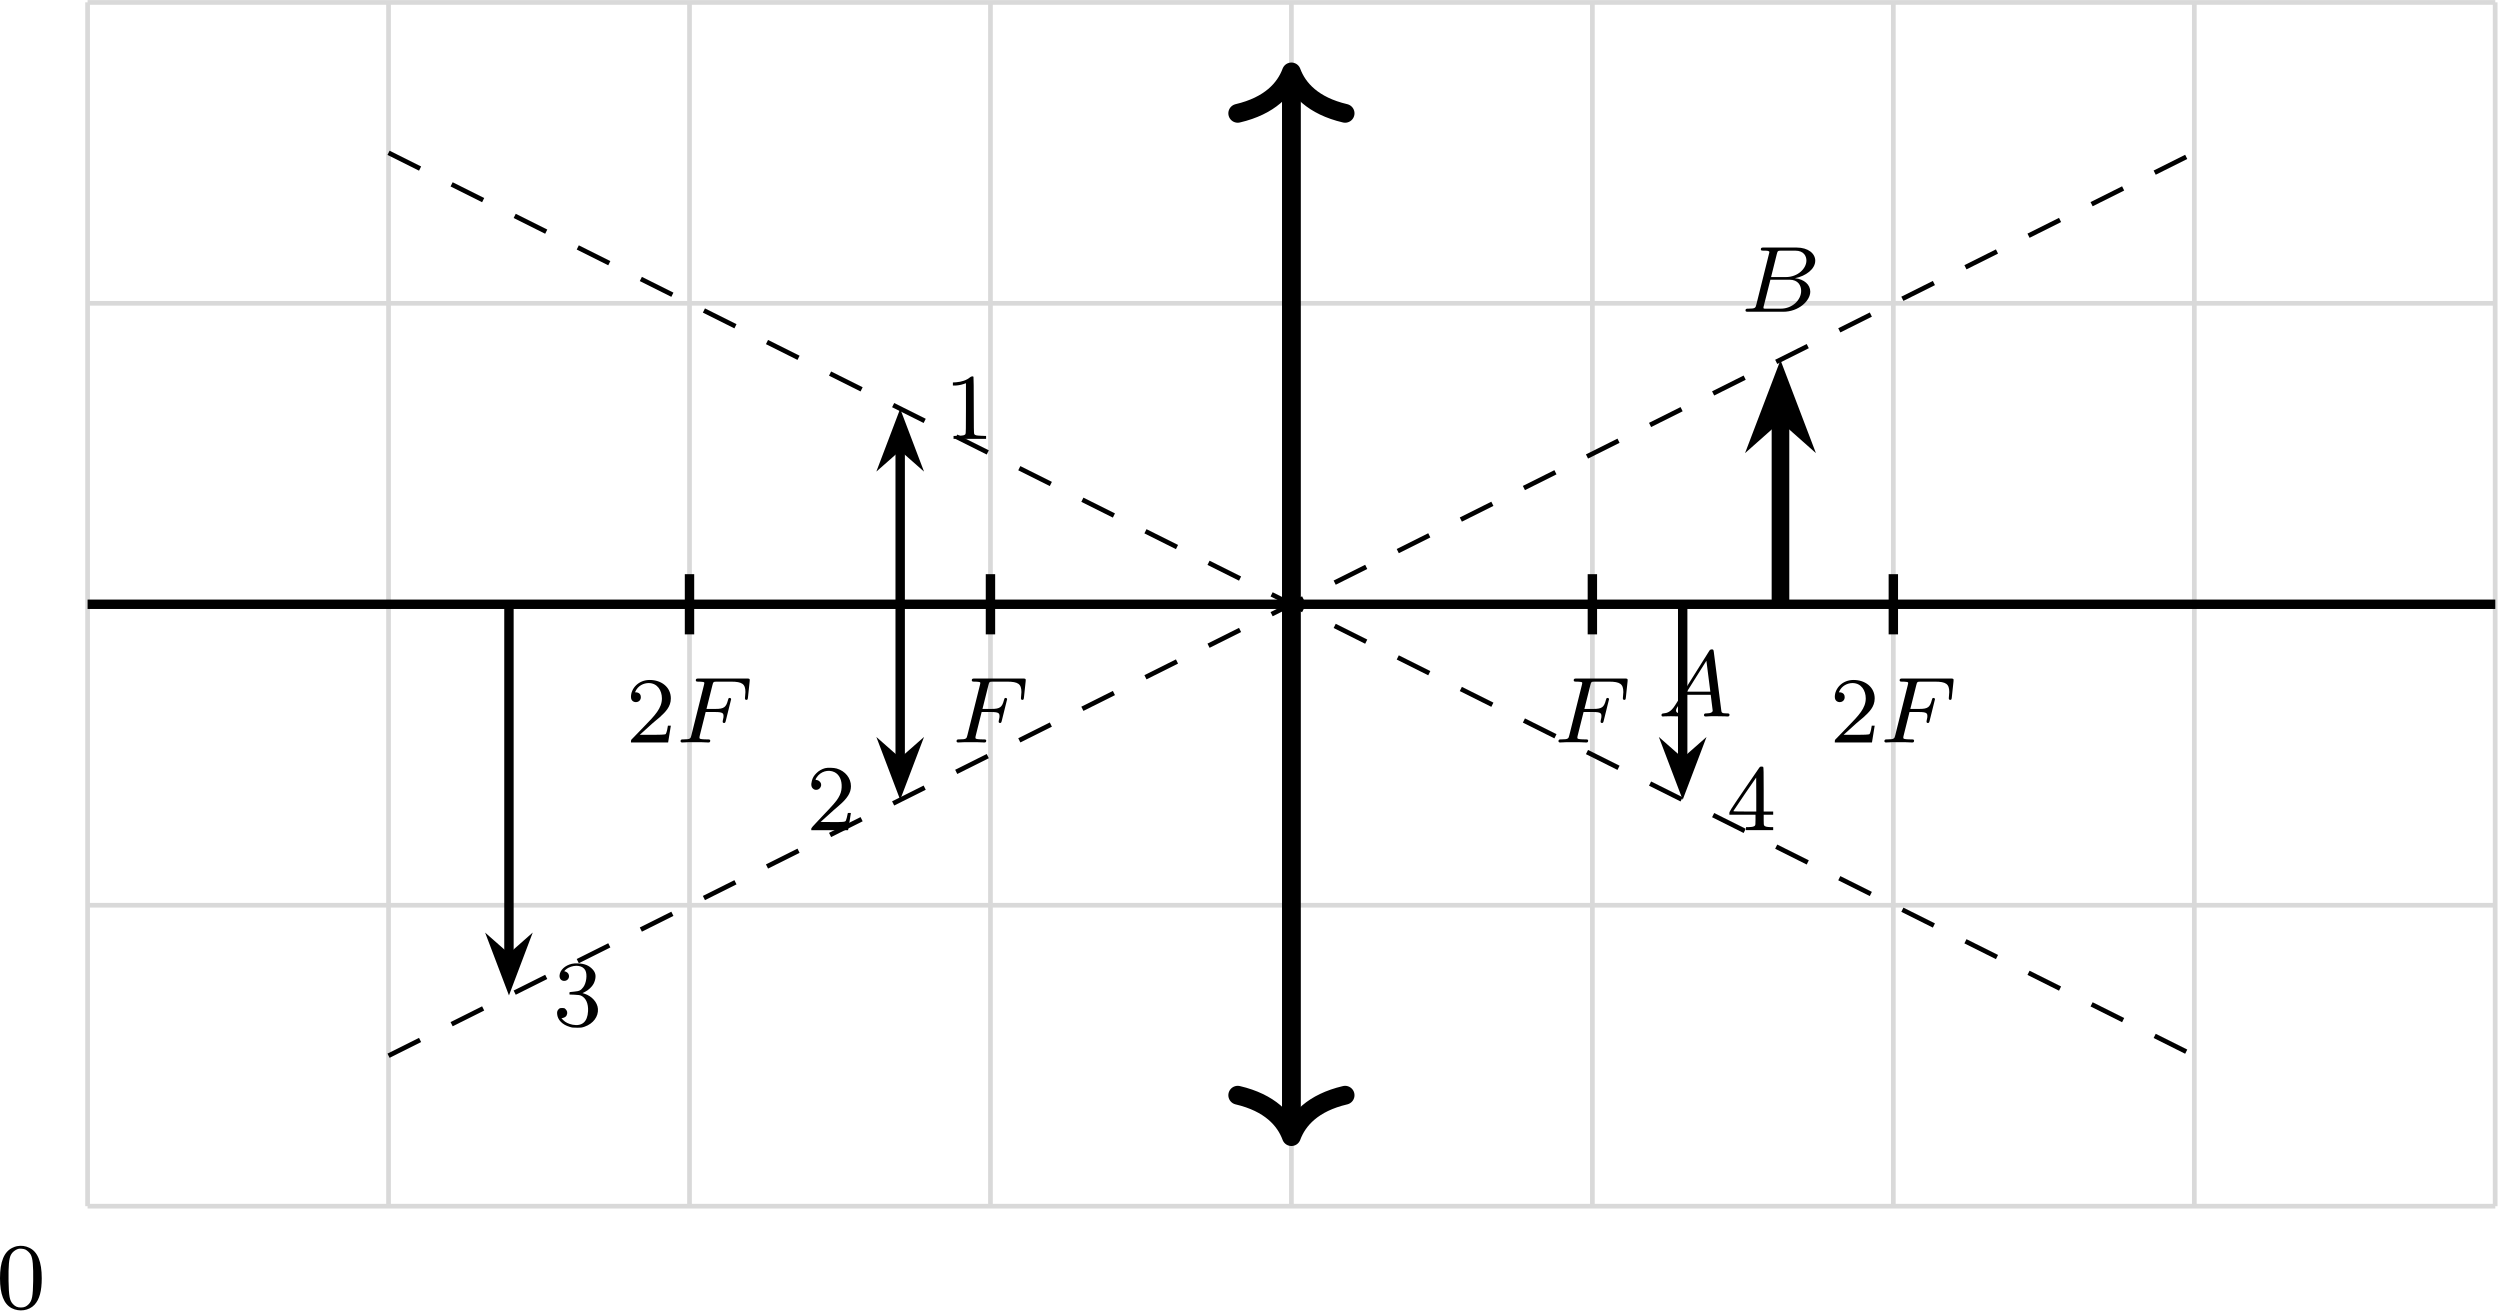
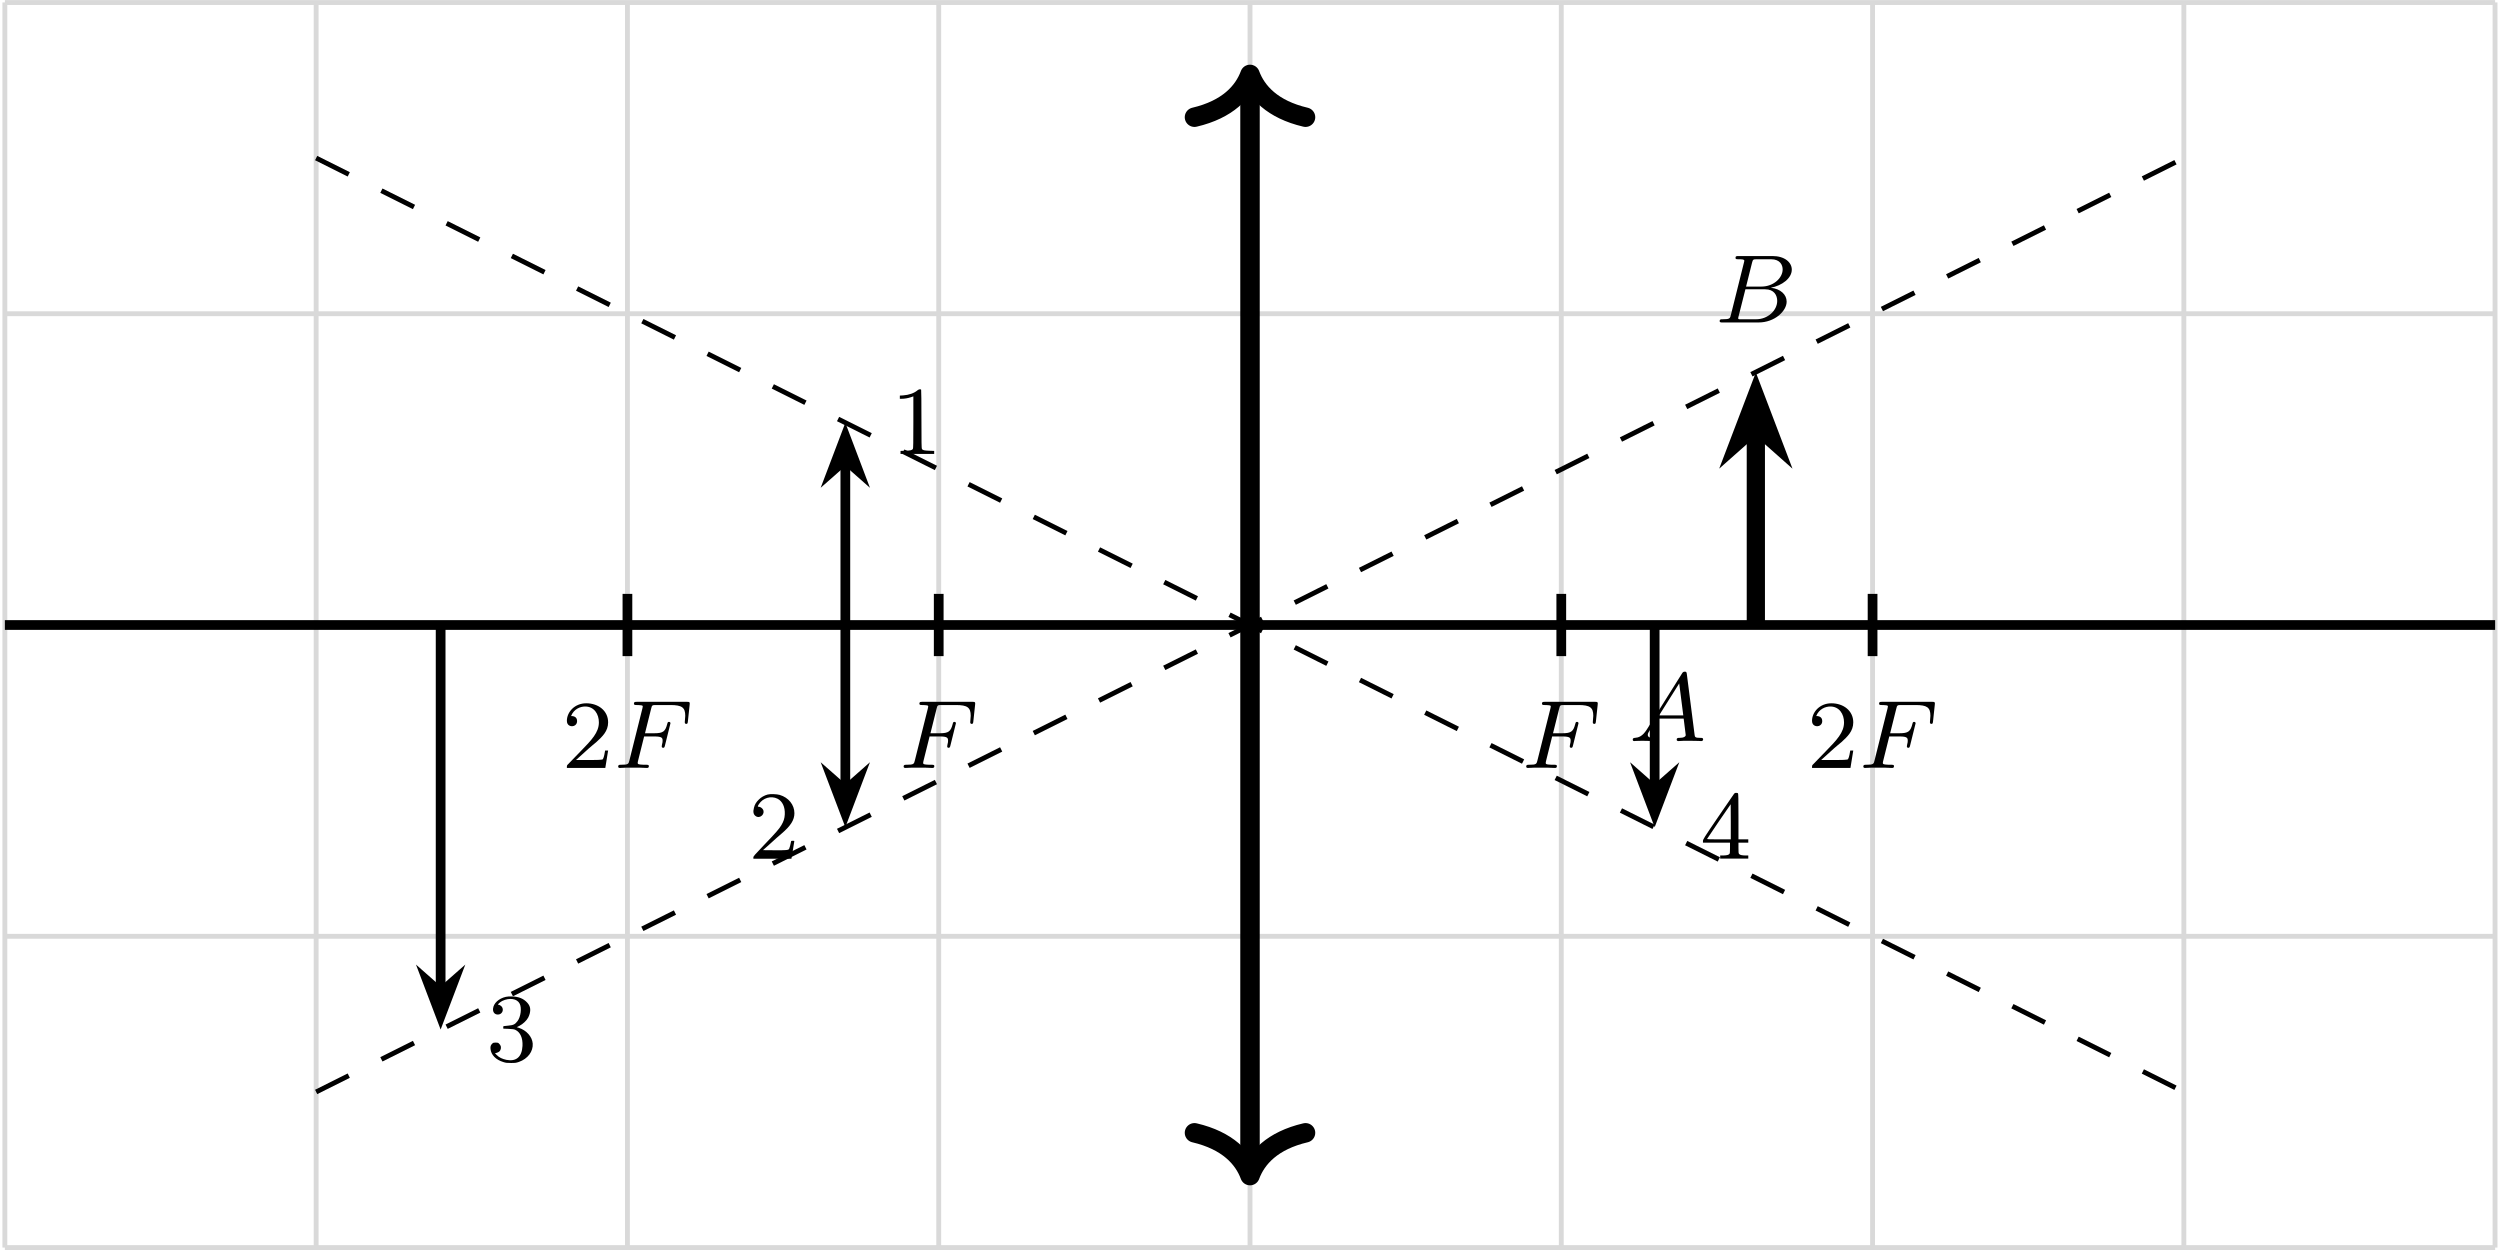
- <svg xmlns="http://www.w3.org/2000/svg" xmlns:xlink="http://www.w3.org/1999/xlink" version="1.1" width="275.497pt" height="144.593pt" viewBox="-66.362 -70.008 211.921 111.225">
+ <svg xmlns="http://www.w3.org/2000/svg" xmlns:xlink="http://www.w3.org/1999/xlink" version="1.1" width="266.358pt" height="133.179pt" viewBox="-70.008 -70.008 204.891 102.445">
  <defs>
-     <path id="g2-48" d="M1.753-5.268C1.666-5.252 1.498-5.197 1.379-5.133C.669-4.798 .327-3.945 .327-2.55C.327-1.196 .654-.367 1.315-.016C1.969 .319 2.782 .199 3.252-.303C3.674-.757 3.866-1.467 3.866-2.55C3.866-3.945 3.523-4.798 2.813-5.133C2.479-5.3 2.128-5.34 1.753-5.268ZM2.487-4.981C2.654-4.894 2.861-4.694 2.933-4.551C3.108-4.224 3.156-3.626 3.14-2.319C3.116-1.012 3.053-.669 2.766-.359C2.566-.151 2.383-.072 2.096-.072S1.626-.151 1.427-.359C1.14-.669 1.076-1.012 1.052-2.319C1.036-3.626 1.084-4.224 1.259-4.551C1.355-4.75 1.618-4.965 1.857-5.037C1.993-5.085 2.343-5.053 2.487-4.981Z" />
    <path id="g2-49" d="M2.192-5.22C1.929-4.989 1.482-4.838 1.02-4.806L.749-4.79V-4.655V-4.527H.901C1.124-4.527 1.419-4.575 1.65-4.655L1.857-4.726V-2.59C1.857-.964 1.849-.446 1.817-.414C1.737-.311 1.634-.287 1.219-.271L.805-.255V-.135V-.008H2.184H3.563V-.135V-.255L3.148-.271C2.742-.287 2.63-.311 2.558-.414C2.527-.446 2.519-1.02 2.519-2.837C2.519-4.144 2.511-5.236 2.495-5.26C2.471-5.34 2.303-5.316 2.192-5.22Z" />
    <path id="g2-50" d="M1.586-5.26C1.315-5.189 1.044-5.037 .853-4.838C.646-4.639 .526-4.439 .462-4.176C.367-3.826 .422-3.602 .63-3.475C.98-3.26 1.411-3.69 1.196-4.041C1.124-4.16 .972-4.256 .861-4.256S.757-4.296 .869-4.471C1.196-4.981 1.857-5.181 2.391-4.918C2.798-4.71 3.021-4.24 2.989-3.626C2.973-3.3 2.893-3.053 2.702-2.734C2.519-2.431 2.271-2.144 1.299-1.132C.486-.279 .414-.199 .414-.104V0H1.977H3.531L3.547-.08C3.555-.128 3.602-.414 3.658-.733C3.706-1.044 3.754-1.339 3.762-1.387C3.778-1.467 3.778-1.467 3.642-1.467C3.515-1.467 3.507-1.467 3.491-1.355C3.459-1.164 3.387-.893 3.347-.813C3.292-.701 3.14-.685 2.096-.693L1.203-.701L1.809-1.243C2.136-1.546 2.55-1.913 2.726-2.056C3.475-2.694 3.778-3.172 3.778-3.73C3.778-4.415 3.3-5.013 2.574-5.228C2.335-5.3 1.793-5.316 1.586-5.26Z" />
    <path id="g2-51" d="M1.618-5.26C1.036-5.125 .614-4.734 .574-4.288C.55-4.001 .709-3.81 .972-3.81C1.283-3.81 1.474-4.129 1.323-4.407C1.267-4.511 1.108-4.615 1.004-4.615C.909-4.615 1.14-4.83 1.331-4.926C1.921-5.212 2.55-5.117 2.758-4.702C2.941-4.352 2.845-3.618 2.582-3.276C2.375-3.005 2.256-2.941 1.817-2.901C1.634-2.885 1.467-2.869 1.443-2.861S1.403-2.813 1.411-2.75L1.419-2.654L1.841-2.638C2.184-2.622 2.287-2.606 2.399-2.558C2.805-2.367 3.021-1.897 2.989-1.243C2.941-.335 2.479 .056 1.674-.096C1.339-.167 1.068-.295 .885-.486L.733-.638L.861-.669C1.044-.725 1.132-.797 1.18-.909C1.267-1.108 1.227-1.283 1.06-1.435C.996-1.498 .956-1.514 .789-1.514C.63-1.514 .59-1.498 .518-1.435C.383-1.307 .351-1.203 .367-1.004C.406-.51 .805-.096 1.435 .088C1.626 .151 1.722 .159 2.048 .159C2.407 .159 2.463 .151 2.694 .072C3.427-.183 3.873-.789 3.826-1.435C3.786-1.993 3.308-2.527 2.678-2.726L2.519-2.774L2.75-2.893C3.021-3.029 3.332-3.324 3.451-3.555C3.499-3.634 3.555-3.786 3.579-3.881C3.674-4.256 3.618-4.519 3.379-4.782C3.076-5.117 2.686-5.276 2.144-5.292C1.921-5.3 1.745-5.292 1.618-5.26Z" />
    <path id="g2-52" d="M2.774-5.3C2.734-5.244 2.152-4.392 1.467-3.395C.295-1.674 .239-1.578 .239-1.451V-1.315H1.347H2.455V-.885C2.455-.518 2.447-.446 2.407-.391C2.335-.303 2.176-.271 1.881-.263H1.65V-.135V-.008H2.798H3.953V-.135V-.263H3.722C3.427-.271 3.268-.303 3.196-.391C3.156-.446 3.148-.518 3.148-.885V-1.315H3.555H3.953V-1.451V-1.586H3.555H3.148V-3.451C3.148-4.87 3.14-5.332 3.108-5.364C3.092-5.38 3.021-5.396 2.965-5.396C2.869-5.396 2.837-5.38 2.774-5.3ZM2.519-3.029V-1.586H1.538C.925-1.586 .566-1.594 .574-1.618C.582-1.65 2.495-4.463 2.511-4.463C2.511-4.463 2.519-3.818 2.519-3.029Z" />
    <path id="g1-50" d="M2.248-1.626C2.375-1.745 2.71-2.008 2.837-2.12C3.332-2.574 3.802-3.013 3.802-3.738C3.802-4.686 3.005-5.3 2.008-5.3C1.052-5.3 .422-4.575 .422-3.866C.422-3.475 .733-3.419 .845-3.419C1.012-3.419 1.259-3.539 1.259-3.842C1.259-4.256 .861-4.256 .765-4.256C.996-4.838 1.53-5.037 1.921-5.037C2.662-5.037 3.045-4.407 3.045-3.738C3.045-2.909 2.463-2.303 1.522-1.339L.518-.303C.422-.215 .422-.199 .422 0H3.571L3.802-1.427H3.555C3.531-1.267 3.467-.869 3.371-.717C3.324-.654 2.718-.654 2.59-.654H1.172L2.248-1.626Z" />
    <path id="g0-65" d="M1.474-.948C1.108-.367 .781-.287 .494-.263C.414-.255 .319-.247 .319-.112C.319-.088 .335 0 .43 0C.502 0 .55-.024 1.108-.024C1.65-.024 1.833 0 1.873 0S2.032 0 2.032-.151C2.032-.255 1.929-.263 1.889-.263C1.722-.271 1.554-.335 1.554-.51C1.554-.63 1.618-.733 1.769-.964L2.311-1.841H4.495L4.663-.494C4.663-.383 4.519-.263 4.144-.263C4.025-.263 3.921-.263 3.921-.112C3.921-.104 3.929 0 4.057 0C4.136 0 4.439-.016 4.511-.024H5.013C5.731-.024 5.866 0 5.93 0C5.962 0 6.089 0 6.089-.151C6.089-.263 5.986-.263 5.858-.263C5.42-.263 5.412-.335 5.388-.534L4.758-5.46C4.734-5.635 4.726-5.691 4.591-5.691C4.447-5.691 4.4-5.611 4.352-5.531L1.474-.948ZM2.479-2.104L4.129-4.726L4.463-2.104H2.479Z" />
    <path id="g0-66" d="M1.347-.63C1.275-.327 1.259-.263 .669-.263C.518-.263 .422-.263 .422-.112C.422 0 .526 0 .662 0H3.618C4.933 0 5.914-.933 5.914-1.706C5.914-2.287 5.412-2.758 4.615-2.845C5.539-3.021 6.336-3.626 6.336-4.328C6.336-4.926 5.754-5.444 4.75-5.444H1.969C1.825-5.444 1.722-5.444 1.722-5.292C1.722-5.181 1.817-5.181 1.953-5.181C2.216-5.181 2.447-5.181 2.447-5.053C2.447-5.021 2.439-5.013 2.415-4.91L1.347-.63ZM2.59-2.941L3.076-4.886C3.148-5.157 3.156-5.181 3.483-5.181H4.631C5.412-5.181 5.587-4.67 5.587-4.344C5.587-3.666 4.862-2.941 3.842-2.941H2.59ZM2.04-.263C1.969-.279 1.945-.279 1.945-.335C1.945-.399 1.961-.462 1.977-.51L2.534-2.718H4.152C4.894-2.718 5.141-2.216 5.141-1.769C5.141-.988 4.376-.263 3.419-.263H2.04Z" />
    <path id="g0-70" d="M2.519-2.582H3.347C4.001-2.582 4.033-2.455 4.033-2.224C4.033-2.168 4.033-2.088 3.977-1.881C3.969-1.849 3.961-1.785 3.961-1.761C3.961-1.753 3.961-1.65 4.081-1.65C4.176-1.65 4.2-1.73 4.224-1.833L4.647-3.539C4.655-3.555 4.678-3.658 4.678-3.666C4.678-3.698 4.655-3.778 4.551-3.778C4.455-3.778 4.439-3.706 4.415-3.61C4.256-2.989 4.073-2.845 3.363-2.845H2.59L3.092-4.854C3.164-5.141 3.172-5.157 3.499-5.157H4.67C5.619-5.157 5.89-4.957 5.89-4.272C5.89-4.105 5.85-3.897 5.85-3.746C5.85-3.65 5.906-3.61 5.97-3.61C6.081-3.61 6.089-3.682 6.105-3.818L6.249-5.173C6.257-5.212 6.257-5.268 6.257-5.308C6.257-5.42 6.161-5.42 6.017-5.42H1.929C1.785-5.42 1.682-5.42 1.682-5.276C1.682-5.157 1.777-5.157 1.913-5.157C1.969-5.157 2.08-5.157 2.216-5.141C2.383-5.125 2.407-5.109 2.407-5.029C2.407-4.989 2.399-4.957 2.375-4.87L1.315-.63C1.243-.327 1.227-.263 .638-.263C.486-.263 .391-.263 .391-.112C.391-.08 .414 0 .518 0C.685 0 .877-.024 1.052-.024H2.152C2.303-.016 2.59 0 2.742 0C2.798 0 2.909 0 2.909-.151C2.909-.263 2.813-.263 2.646-.263S2.415-.263 2.232-.279C2.016-.303 1.993-.327 1.993-.422C1.993-.43 1.993-.478 2.024-.598L2.519-2.582Z" />
  </defs>
  <g id="page1">
-     <path d="M-58.937 32.238H145.16M-58.937 6.727H145.16M-58.937-18.785H145.16M-58.937-44.297H145.16M-58.937-69.801H145.16M-58.937 32.238V-69.809M-33.426 32.238V-69.809M-7.914 32.238V-69.809M17.598 32.238V-69.809M43.109 32.238V-69.809M68.621 32.238V-69.809M94.133 32.238V-69.809M119.648 32.238V-69.809M145.149 32.238V-69.809" stroke="#d9d9d9" fill="none" stroke-width=".399" stroke-miterlimit="10" />
-     <path d="M-58.937-18.785H145.16" stroke="#000" fill="none" stroke-width=".797" stroke-miterlimit="10" />
-     <path d="M43.109 25.543V-63.113" stroke="#000" fill="none" stroke-width="1.594" stroke-miterlimit="10" />
-     <path d="M47.66 22.832C44.93 23.473 43.641 24.902 43.109 26.34C42.578 24.902 41.289 23.473 38.559 22.832" stroke="#000" fill="none" stroke-width="1.594" stroke-miterlimit="10" stroke-linecap="round" stroke-linejoin="round" />
-     <path d="M38.559-60.402C41.289-61.043 42.578-62.473 43.109-63.91C43.641-62.473 44.93-61.043 47.66-60.402" stroke="#000" fill="none" stroke-width="1.594" stroke-miterlimit="10" stroke-linecap="round" stroke-linejoin="round" />
-     <path d="M-33.426-57.055L119.648 19.484" stroke="#000" fill="none" stroke-width=".399" stroke-miterlimit="10" stroke-dasharray="2.989 2.989" />
-     <path d="M-33.426 19.484L119.648-57.055" stroke="#000" fill="none" stroke-width=".399" stroke-miterlimit="10" stroke-dasharray="2.989 2.989" />
-     <path d="M17.598-21.336V-16.234" stroke="#000" fill="none" stroke-width=".797" stroke-miterlimit="10" />
-     <g transform="matrix(1 0 0 1 -28.7796 11.71587)">
-       <use x="43.111" y="-18.785" xlink:href="#g0-70" />
+     <path d="M-69.609 32.238H134.484M-69.609 6.727H134.484M-69.609-18.785H134.484M-69.609-44.297H134.484M-69.609-69.801H134.484M-69.609 32.238V-69.809M-44.098 32.238V-69.809M-18.586 32.238V-69.809M6.926 32.238V-69.809M32.438 32.238V-69.809M57.949 32.238V-69.809M83.461 32.238V-69.809M108.973 32.238V-69.809M134.476 32.238V-69.809" stroke="#d9d9d9" fill="none" stroke-width=".399" stroke-miterlimit="10" />
+     <path d="M-69.609-18.785H134.484" stroke="#000" fill="none" stroke-width=".797" stroke-miterlimit="10" />
+     <path d="M32.438 25.543V-63.113" stroke="#000" fill="none" stroke-width="1.594" stroke-miterlimit="10" />
+     <path d="M36.988 22.832C34.258 23.473 32.969 24.902 32.438 26.34C31.906 24.902 30.617 23.473 27.887 22.832" stroke="#000" fill="none" stroke-width="1.594" stroke-miterlimit="10" stroke-linecap="round" stroke-linejoin="round" />
+     <path d="M27.887-60.402C30.617-61.043 31.906-62.473 32.438-63.91C32.969-62.473 34.258-61.043 36.988-60.402" stroke="#000" fill="none" stroke-width="1.594" stroke-miterlimit="10" stroke-linecap="round" stroke-linejoin="round" />
+     <path d="M-44.098-57.055L108.973 19.484" stroke="#000" fill="none" stroke-width=".399" stroke-miterlimit="10" stroke-dasharray="2.989 2.989" />
+     <path d="M-44.098 19.484L108.973-57.055" stroke="#000" fill="none" stroke-width=".399" stroke-miterlimit="10" stroke-dasharray="2.989 2.989" />
+     <path d="M6.926-21.336V-16.234" stroke="#000" fill="none" stroke-width=".797" stroke-miterlimit="10" />
+     <g transform="matrix(1 0 0 1 -28.77962 11.71587)">
+       <use x="32.438" y="-18.785" xlink:href="#g0-70" />
    </g>
-     <path d="M-7.914-21.336V-16.234" stroke="#000" fill="none" stroke-width=".797" stroke-miterlimit="10" />
+     <path d="M-18.586-21.336V-16.234" stroke="#000" fill="none" stroke-width=".797" stroke-miterlimit="10" />
    <g transform="matrix(1 0 0 1 -56.4087 11.71587)">
-       <use x="43.111" y="-18.785" xlink:href="#g1-50" />
-       <use x="47.345" y="-18.785" xlink:href="#g0-70" />
+       <use x="32.438" y="-18.785" xlink:href="#g1-50" />
+       <use x="36.672" y="-18.785" xlink:href="#g0-70" />
    </g>
-     <path d="M68.621-21.336V-16.234" stroke="#000" fill="none" stroke-width=".797" stroke-miterlimit="10" />
+     <path d="M57.949-21.336V-16.234" stroke="#000" fill="none" stroke-width=".797" stroke-miterlimit="10" />
    <g transform="matrix(1 0 0 1 22.2443 11.71587)">
-       <use x="43.111" y="-18.785" xlink:href="#g0-70" />
+       <use x="32.438" y="-18.785" xlink:href="#g0-70" />
    </g>
-     <path d="M94.133-21.336V-16.234" stroke="#000" fill="none" stroke-width=".797" stroke-miterlimit="10" />
+     <path d="M83.461-21.336V-16.234" stroke="#000" fill="none" stroke-width=".797" stroke-miterlimit="10" />
    <g transform="matrix(1 0 0 1 45.6391 11.71587)">
-       <use x="43.111" y="-18.785" xlink:href="#g1-50" />
-       <use x="47.345" y="-18.785" xlink:href="#g0-70" />
+       <use x="32.438" y="-18.785" xlink:href="#g1-50" />
+       <use x="36.672" y="-18.785" xlink:href="#g0-70" />
    </g>
-     <path d="M84.566-18.785V-34.809" stroke="#000" fill="none" stroke-width="1.494" stroke-miterlimit="10" />
-     <path d="M84.566-37.645L83.125-33.859L84.566-35.137L86.008-33.859Z" />
-     <path d="M84.566-37.645L83.125-33.859L84.566-35.137L86.008-33.859Z" stroke="#000" fill="none" stroke-width="1.311" stroke-miterlimit="10" />
+     <path d="M73.894-18.785V-34.809" stroke="#000" fill="none" stroke-width="1.494" stroke-miterlimit="10" />
+     <path d="M73.895-37.645L72.453-33.859L73.895-35.137L75.336-33.859Z" />
+     <path d="M73.895-37.645L72.453-33.859L73.895-35.137L75.336-33.859Z" stroke="#000" fill="none" stroke-width="1.311" stroke-miterlimit="10" />
    <g transform="matrix(1 0 0 1 31.0469 9.51324)">
-       <use x="43.111" y="-18.785" xlink:href="#g0-65" />
+       <use x="32.438" y="-18.785" xlink:href="#g0-65" />
    </g>
    <g transform="matrix(1 0 0 1 38.0668 -24.7954)">
-       <use x="43.111" y="-18.785" xlink:href="#g0-66" />
+       <use x="32.438" y="-18.785" xlink:href="#g0-66" />
    </g>
-     <path d="M9.945-18.785V-32.145" stroke="#000" fill="none" stroke-width=".797" stroke-miterlimit="10" />
-     <path d="M9.945-34.234L8.867-31.394L9.945-32.344L11.023-31.394Z" />
-     <path d="M9.945-34.234L8.867-31.394L9.945-32.344L11.023-31.394Z" stroke="#000" fill="none" stroke-width=".797" stroke-miterlimit="10" />
-     <g transform="matrix(1 0 0 1 -29.4473 -14.0123)">
-       <use x="43.111" y="-18.785" xlink:href="#g2-49" />
+     <path d="M-.727-18.785V-32.145" stroke="#000" fill="none" stroke-width=".797" stroke-miterlimit="10" />
+     <path d="M-.727-34.234L-1.805-31.394L-.727-32.344L.348-31.394Z" />
+     <path d="M-.727-34.234L-1.805-31.394L-.727-32.344L.348-31.394Z" stroke="#000" fill="none" stroke-width=".797" stroke-miterlimit="10" />
+     <g transform="matrix(1 0 0 1 -29.44734 -14.0123)">
+       <use x="32.438" y="-18.785" xlink:href="#g2-49" />
    </g>
-     <path d="M9.945-18.785V-5.426" stroke="#000" fill="none" stroke-width=".797" stroke-miterlimit="10" />
-     <path d="M9.945-3.336L11.023-6.176L9.945-5.227L8.867-6.176Z" />
-     <path d="M9.945-3.336L11.023-6.176L9.945-5.227L8.867-6.176Z" stroke="#000" fill="none" stroke-width=".797" stroke-miterlimit="10" />
+     <path d="M-.727-18.785V-5.426" stroke="#000" fill="none" stroke-width=".797" stroke-miterlimit="10" />
+     <path d="M-.727-3.336L.348-6.176L-.727-5.227L-1.805-6.176Z" />
+     <path d="M-.727-3.336L.348-6.176L-.727-5.227L-1.805-6.176Z" stroke="#000" fill="none" stroke-width=".797" stroke-miterlimit="10" />
    <g transform="matrix(1 0 0 1 -41.11699 19.15291)">
-       <use x="43.111" y="-18.785" xlink:href="#g2-50" />
+       <use x="32.438" y="-18.785" xlink:href="#g2-50" />
    </g>
-     <path d="M-23.219-18.785V11.156" stroke="#000" fill="none" stroke-width=".797" stroke-miterlimit="10" />
-     <path d="M-23.219 13.246L-22.145 10.406L-23.219 11.355L-24.297 10.406Z" />
-     <path d="M-23.219 13.246L-22.145 10.406L-23.219 11.355L-24.297 10.406Z" stroke="#000" fill="none" stroke-width=".797" stroke-miterlimit="10" />
+     <path d="M-33.895-18.785V11.156" stroke="#000" fill="none" stroke-width=".797" stroke-miterlimit="10" />
+     <path d="M-33.895 13.246L-32.816 10.406L-33.895 11.355L-34.973 10.406Z" />
+     <path d="M-33.895 13.246L-32.816 10.406L-33.895 11.355L-34.973 10.406Z" stroke="#000" fill="none" stroke-width=".797" stroke-miterlimit="10" />
    <g transform="matrix(1 0 0 1 -62.613 35.7359)">
-       <use x="43.111" y="-18.785" xlink:href="#g2-51" />
+       <use x="32.438" y="-18.785" xlink:href="#g2-51" />
    </g>
-     <path d="M76.277-18.785V-5.426" stroke="#000" fill="none" stroke-width=".797" stroke-miterlimit="10" />
-     <path d="M76.277-3.336L77.355-6.176L76.277-5.227L75.199-6.176Z" />
-     <path d="M76.277-3.336L77.355-6.176L76.277-5.227L75.199-6.176Z" stroke="#000" fill="none" stroke-width=".797" stroke-miterlimit="10" />
+     <path d="M65.602-18.785V-5.426" stroke="#000" fill="none" stroke-width=".797" stroke-miterlimit="10" />
+     <path d="M65.602-3.336L66.68-6.176L65.602-5.227L64.527-6.176Z" />
+     <path d="M65.602-3.336L66.68-6.176L65.602-5.227L64.527-6.176Z" stroke="#000" fill="none" stroke-width=".797" stroke-miterlimit="10" />
    <g transform="matrix(1 0 0 1 36.8839 19.15291)">
-       <use x="43.111" y="-18.785" xlink:href="#g2-52" />
-     </g>
-     <g transform="matrix(1 0 0 1 -109.7999 59.6835)">
-       <use x="43.111" y="-18.785" xlink:href="#g2-48" />
+       <use x="32.438" y="-18.785" xlink:href="#g2-52" />
    </g>
  </g>
</svg>
